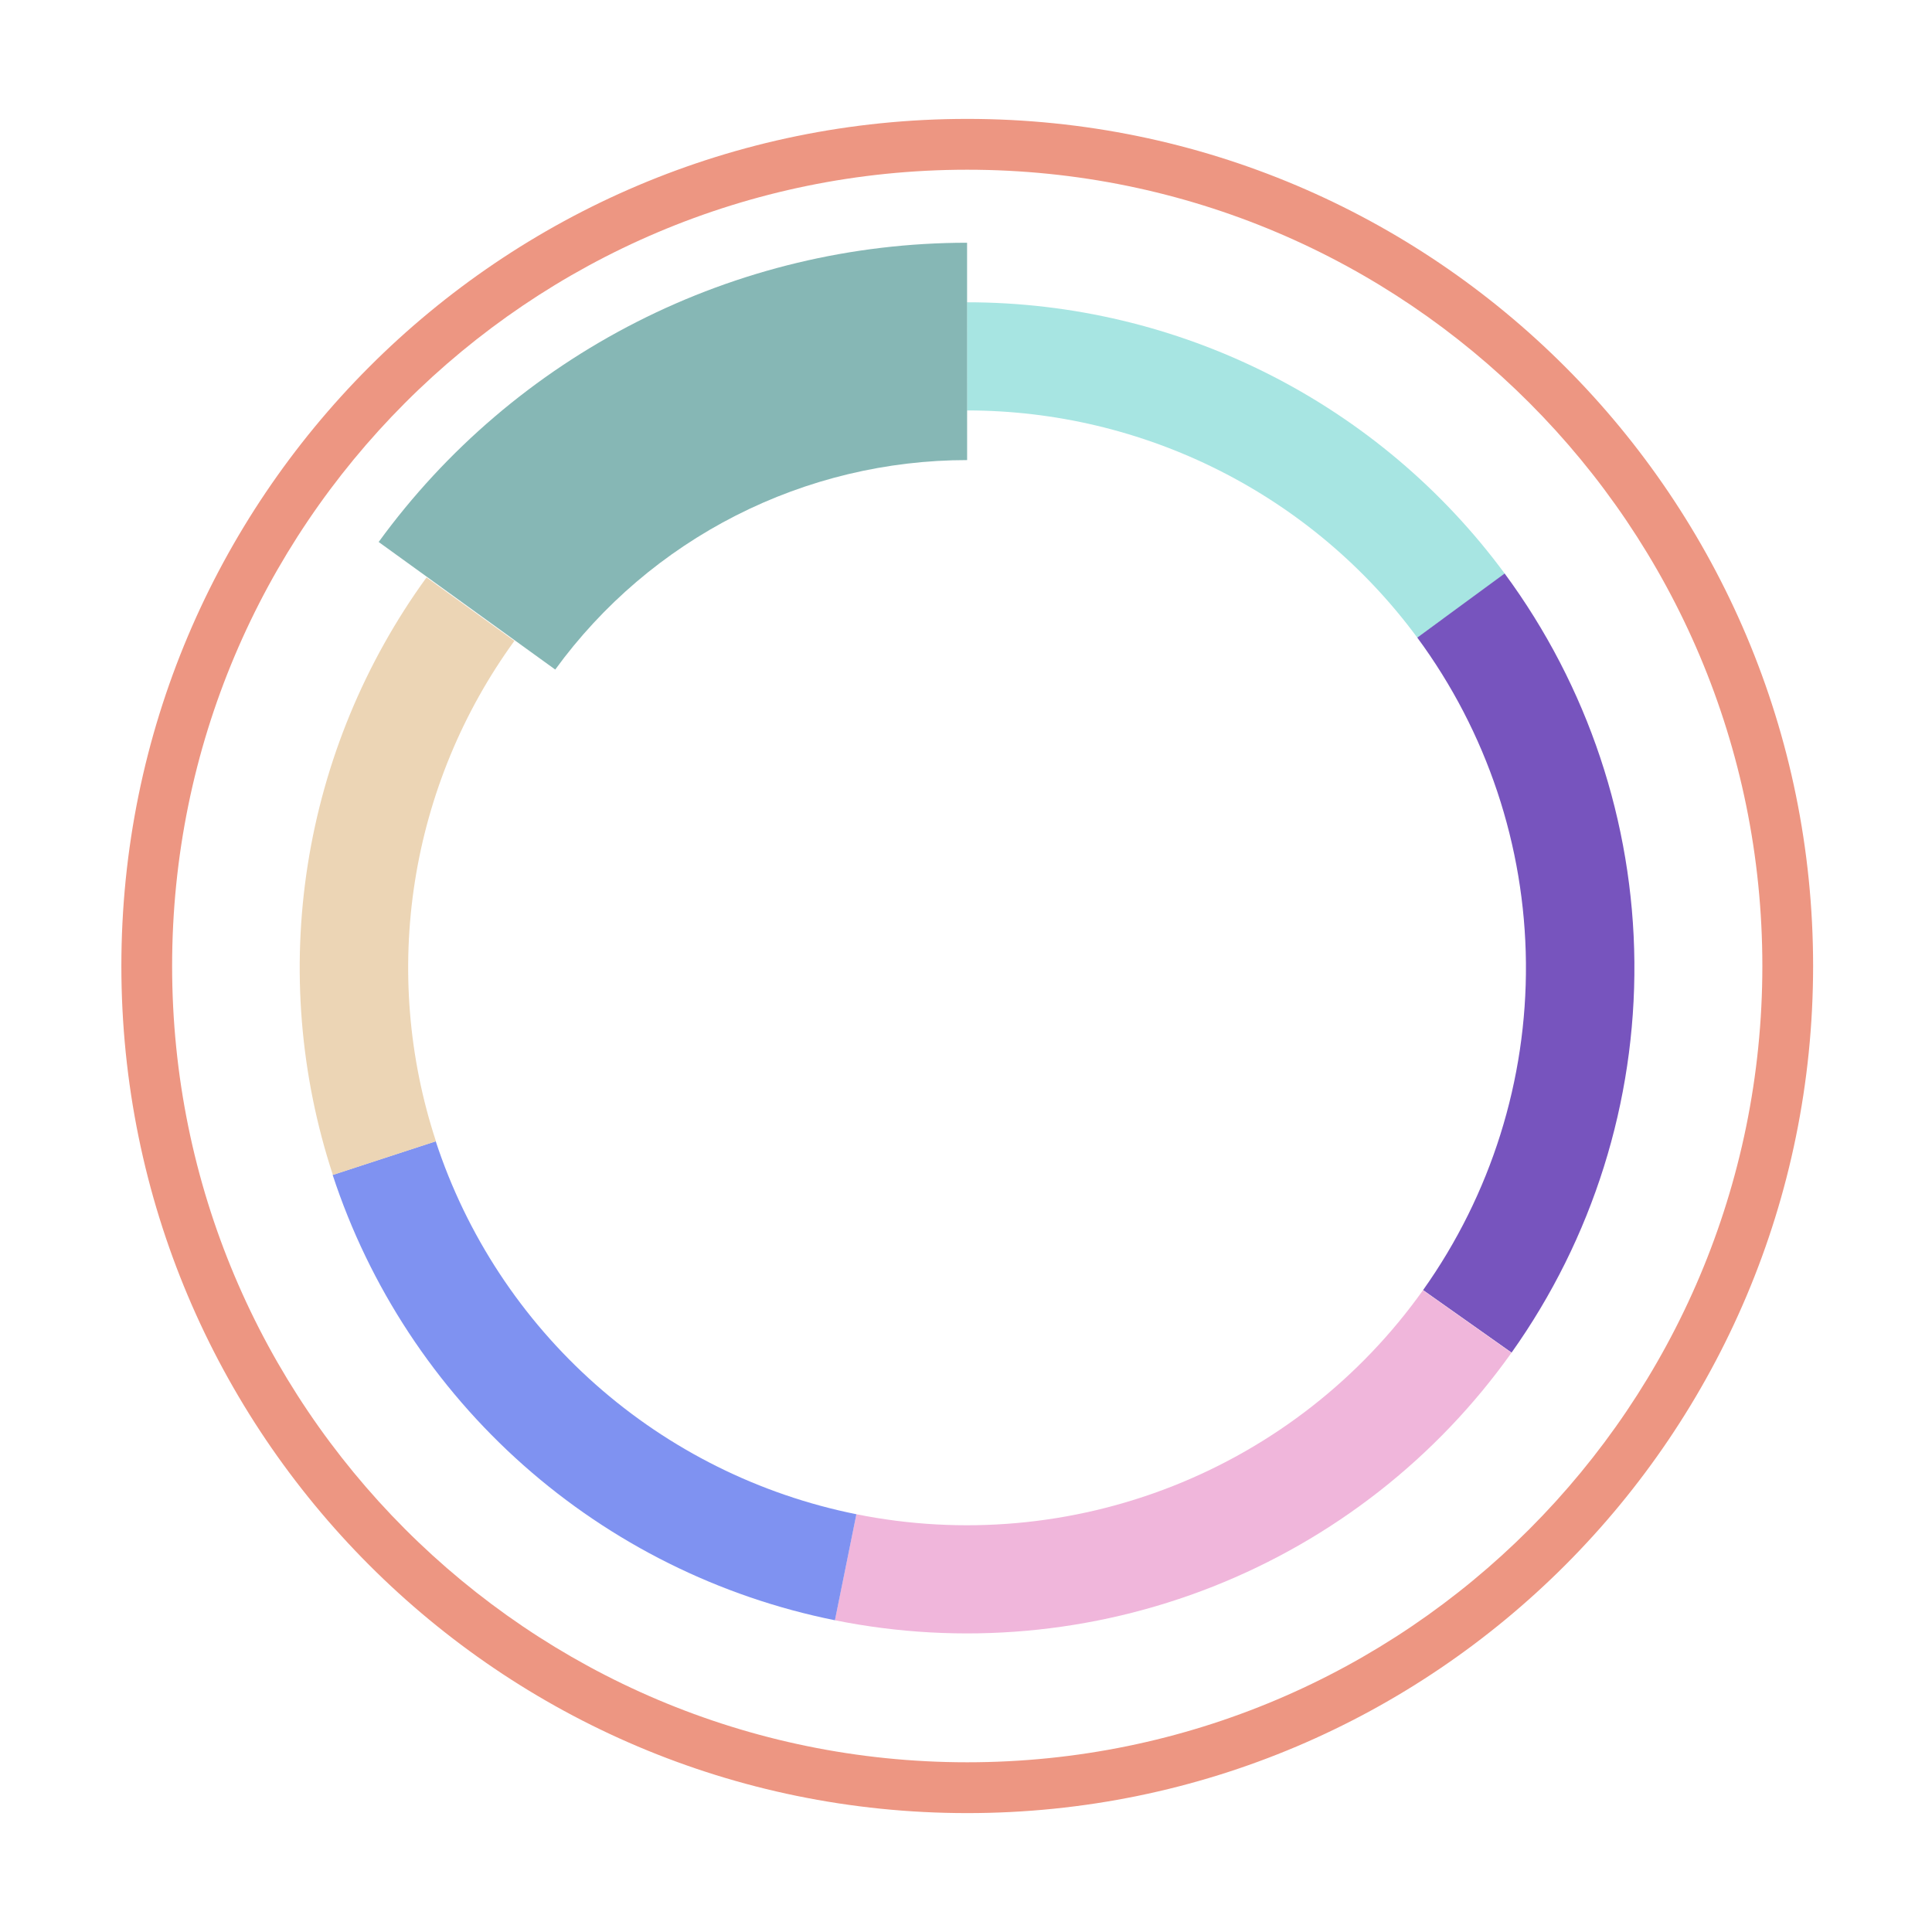
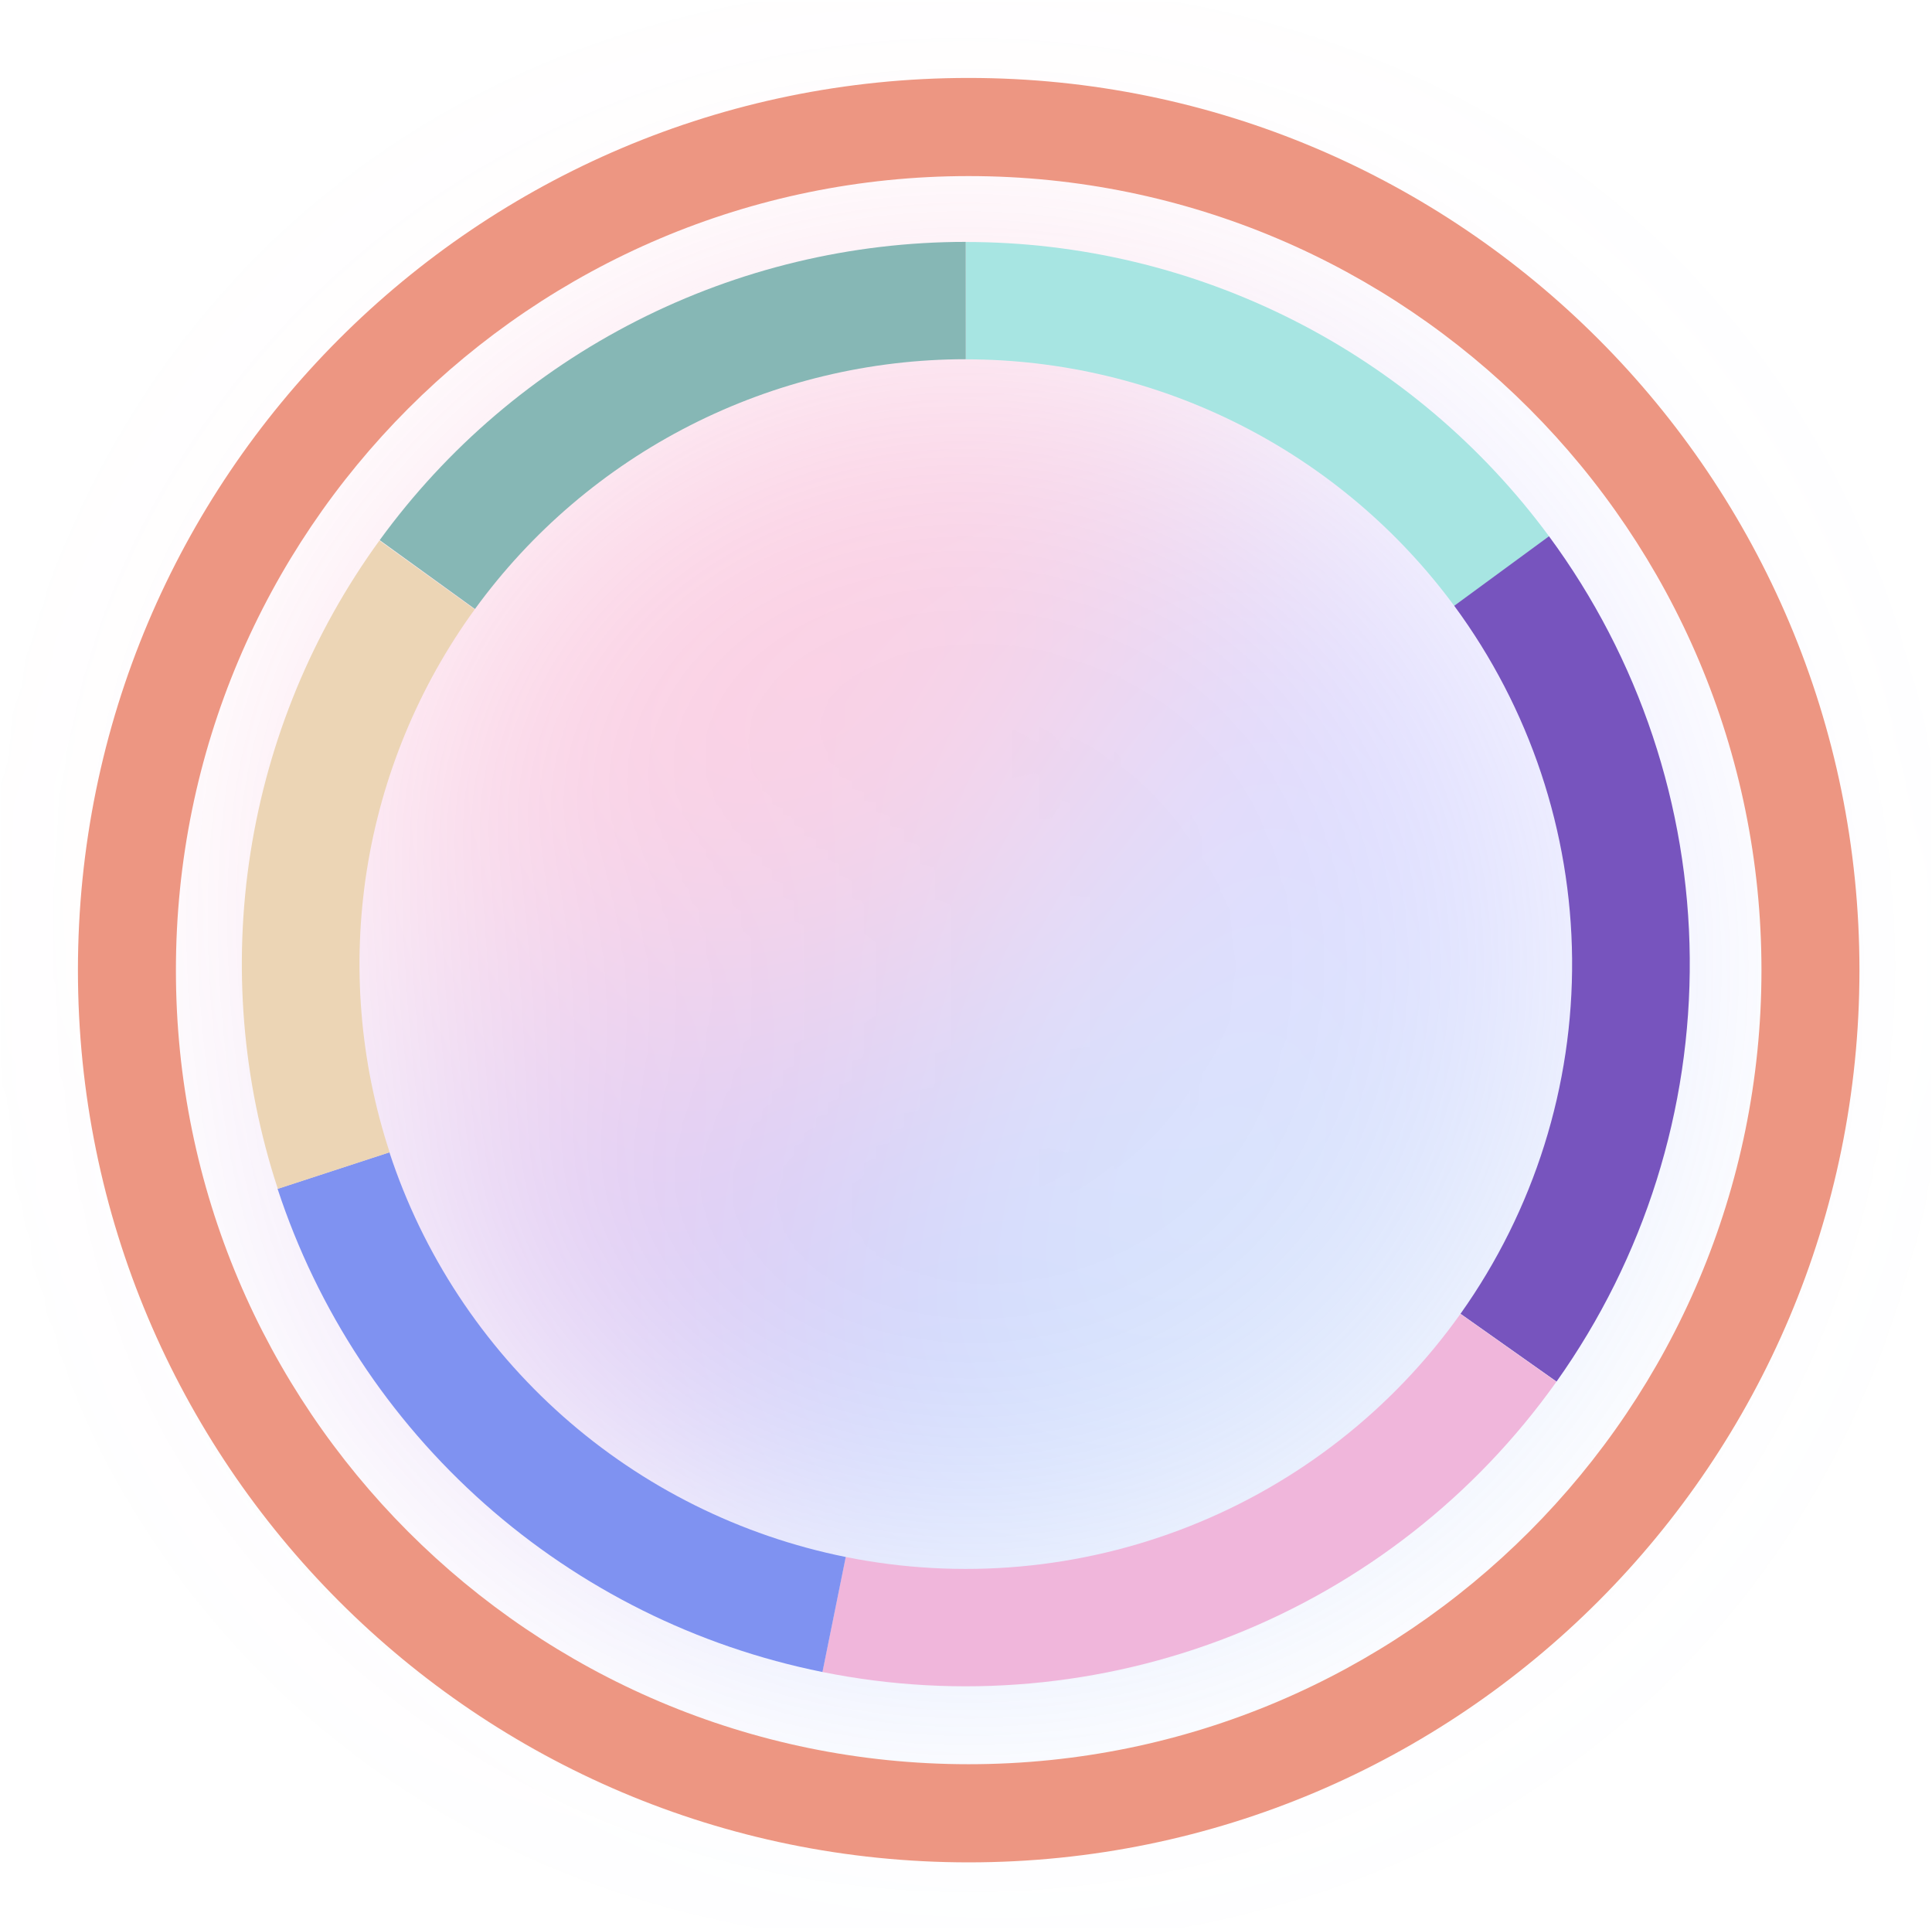
- <svg xmlns="http://www.w3.org/2000/svg" width="780" height="780" viewBox="0 0 780 780" fill="none">
-   <path d="M732 390C732 578.881 579.105 732 390.5 732C201.895 732 49 578.881 49 390C49 201.119 201.895 48 390.5 48C579.105 48 732 201.119 732 390ZM69.49 390C69.49 567.549 213.211 711.48 390.5 711.48C567.789 711.48 711.51 567.549 711.51 390C711.51 212.451 567.789 68.52 390.5 68.52C213.211 68.52 69.49 212.451 69.49 390Z" fill="#ED9682" />
-   <path d="M390.392 122.039C432.667 122.039 474.35 131.958 512.071 150.995C549.791 170.031 582.49 197.651 607.526 231.621L572.241 257.479C551.274 229.029 523.889 205.897 492.298 189.954C460.707 174.011 425.798 165.704 390.392 165.704V122.039Z" fill="#A7E5E2" />
-   <path d="M607.467 231.542C641.015 277.028 659.342 331.898 659.845 388.36C660.348 444.822 643.001 500.007 610.268 546.08L574.539 520.839C601.952 482.252 616.48 436.034 616.059 388.747C615.638 341.46 600.289 295.507 572.193 257.412L607.467 231.542Z" fill="#7754BE" />
-   <path d="M610.22 546.148C580.055 588.58 538.189 621.369 489.702 640.538C441.215 659.707 388.192 664.432 337.065 654.138L345.73 611.337C388.549 619.958 432.957 616.001 473.564 599.947C514.172 583.893 549.235 556.432 574.498 520.896L610.22 546.148Z" fill="#F0B6DB" />
-   <path d="M337.086 654.143C290.356 644.739 246.964 623.141 211.339 591.552C175.713 559.964 149.129 519.517 134.298 474.338L175.913 460.754C188.334 498.592 210.598 532.467 240.435 558.922C270.271 585.377 306.612 603.465 345.748 611.341L337.086 654.143Z" fill="#7F92F1" />
-   <path d="M152.877 218.815C180.087 181.412 215.799 150.964 257.09 129.964C298.38 108.965 344.075 98.011 390.431 98L390.452 185.75C358.002 185.758 326.016 193.425 297.113 208.125C268.209 222.824 243.211 244.138 224.164 270.32L152.877 218.815Z" fill="#86B7B5" />
-   <path d="M134.393 474.366C121.142 434.035 117.66 391.148 124.232 349.217C130.803 307.285 147.242 267.502 172.201 233.126L207.668 258.733C186.765 287.523 172.998 320.841 167.494 355.959C161.99 391.076 164.907 426.995 176.004 460.772L134.393 474.366Z" fill="#ECD5B5" />
+ <svg xmlns="http://www.w3.org/2000/svg" width="719" height="718" viewBox="0 0 719 718" fill="none">
+   <g opacity="0.25" filter="url(#filter0_f_653_3069)">
+     <path d="M599.483 377.931C594.878 437.253 568.362 492.739 525.097 533.586C481.832 574.433 424.915 597.719 365.426 598.909L360.633 359.388L599.483 377.931Z" fill="#6490F5" />
+     <path d="M367.563 598.857C329.681 599.953 292.079 592.047 257.846 575.786L360.633 359.388L367.563 598.857Z" fill="#2864FF" />
+     <path d="M260.094 576.84C222.899 559.643 190.737 533.192 166.682 500.018C142.628 466.843 127.485 428.052 122.701 387.354L360.633 359.388L260.094 576.84Z" fill="#882DCF" />
+     <path d="M118.942 357.835C119.195 313.954 131.454 270.991 154.39 233.605C177.327 196.22 210.063 165.842 249.049 145.766C288.034 125.69 331.78 116.684 375.538 119.724C419.296 122.764 461.396 137.735 497.27 163.013L359.092 359.412L118.942 357.835Z" fill="#EE4492" />
+     <path d="M473.555 148.101C514.655 170.067 548.455 203.542 570.817 244.427C593.179 285.312 603.132 331.832 599.455 378.287L360.633 359.388L473.555 148.101Z" fill="#7C75FF" />
+   </g>
+   <path d="M692 360.985C692 544.336 543.582 692.971 360.5 692.971C177.418 692.971 29 544.336 29 360.985C29 177.635 177.418 29 360.5 29C543.582 29 692 177.635 692 360.985ZM65.465 360.985C65.465 524.167 197.557 656.452 360.5 656.452C523.443 656.452 655.535 524.167 655.535 360.985C655.535 197.803 523.443 65.518 360.5 65.518C197.557 65.518 65.465 197.803 65.465 360.985Z" fill="#ED9682" />
+   <path d="M359.392 90.039C401.667 90.039 443.35 99.958 481.071 118.995C518.791 138.031 551.49 165.651 576.526 199.621L541.241 225.479C520.274 197.029 492.889 173.897 461.298 157.954C429.707 142.011 394.798 133.704 359.392 133.704V90.039Z" fill="#A7E5E2" />
+   <path d="M576.467 199.542C610.015 245.028 628.342 299.898 628.845 356.36C629.348 412.822 612.001 468.007 579.268 514.08L543.539 488.839C570.952 450.252 585.48 404.034 585.059 356.747C584.638 309.46 569.289 263.507 541.193 225.412L576.467 199.542Z" fill="#7754BE" />
+   <path d="M579.22 514.148C549.055 556.58 507.189 589.369 458.702 608.538C410.215 627.707 357.192 632.432 306.065 622.138L314.73 579.337C357.549 587.958 401.957 584.001 442.564 567.947C483.172 551.893 518.235 524.432 543.498 488.896L579.22 514.148Z" fill="#F0B6DB" />
+   <path d="M306.086 622.143C259.356 612.739 215.964 591.141 180.339 559.552C144.713 527.964 118.129 487.517 103.298 442.338L144.913 428.754C157.334 466.592 179.598 500.467 209.435 526.922C239.271 553.377 275.612 571.465 314.748 579.341L306.086 622.143Z" fill="#7F92F1" />
+   <path d="M141.301 200.987C166.282 166.627 199.07 138.655 236.979 119.364C274.888 100.073 316.84 90.01 359.4 90L359.411 133.665C323.767 133.673 288.632 142.1 256.883 158.257C225.134 174.413 197.674 197.839 176.753 226.616L141.301 200.987Z" fill="#86B7B5" />
+   <path d="M103.393 442.366C90.142 402.035 86.66 359.148 93.232 317.217C99.803 275.285 116.242 235.502 141.201 201.126L176.668 226.733C155.765 255.523 141.998 288.841 136.494 323.959C130.99 359.076 133.907 394.995 145.004 428.772L103.393 442.366Z" fill="#ECD5B5" />
+   <defs>
+     <filter id="filter0_f_653_3069" x="0.504" y="0.708" width="718.137" height="716.688" filterUnits="userSpaceOnUse" color-interpolation-filters="sRGB">
+       <feFlood flood-opacity="0" result="BackgroundImageFix" />
+       <feBlend mode="normal" in="SourceGraphic" in2="BackgroundImageFix" result="shape" />
+       <feGaussianBlur stdDeviation="59.219" result="effect1_foregroundBlur_653_3069" />
+     </filter>
+   </defs>
</svg>
